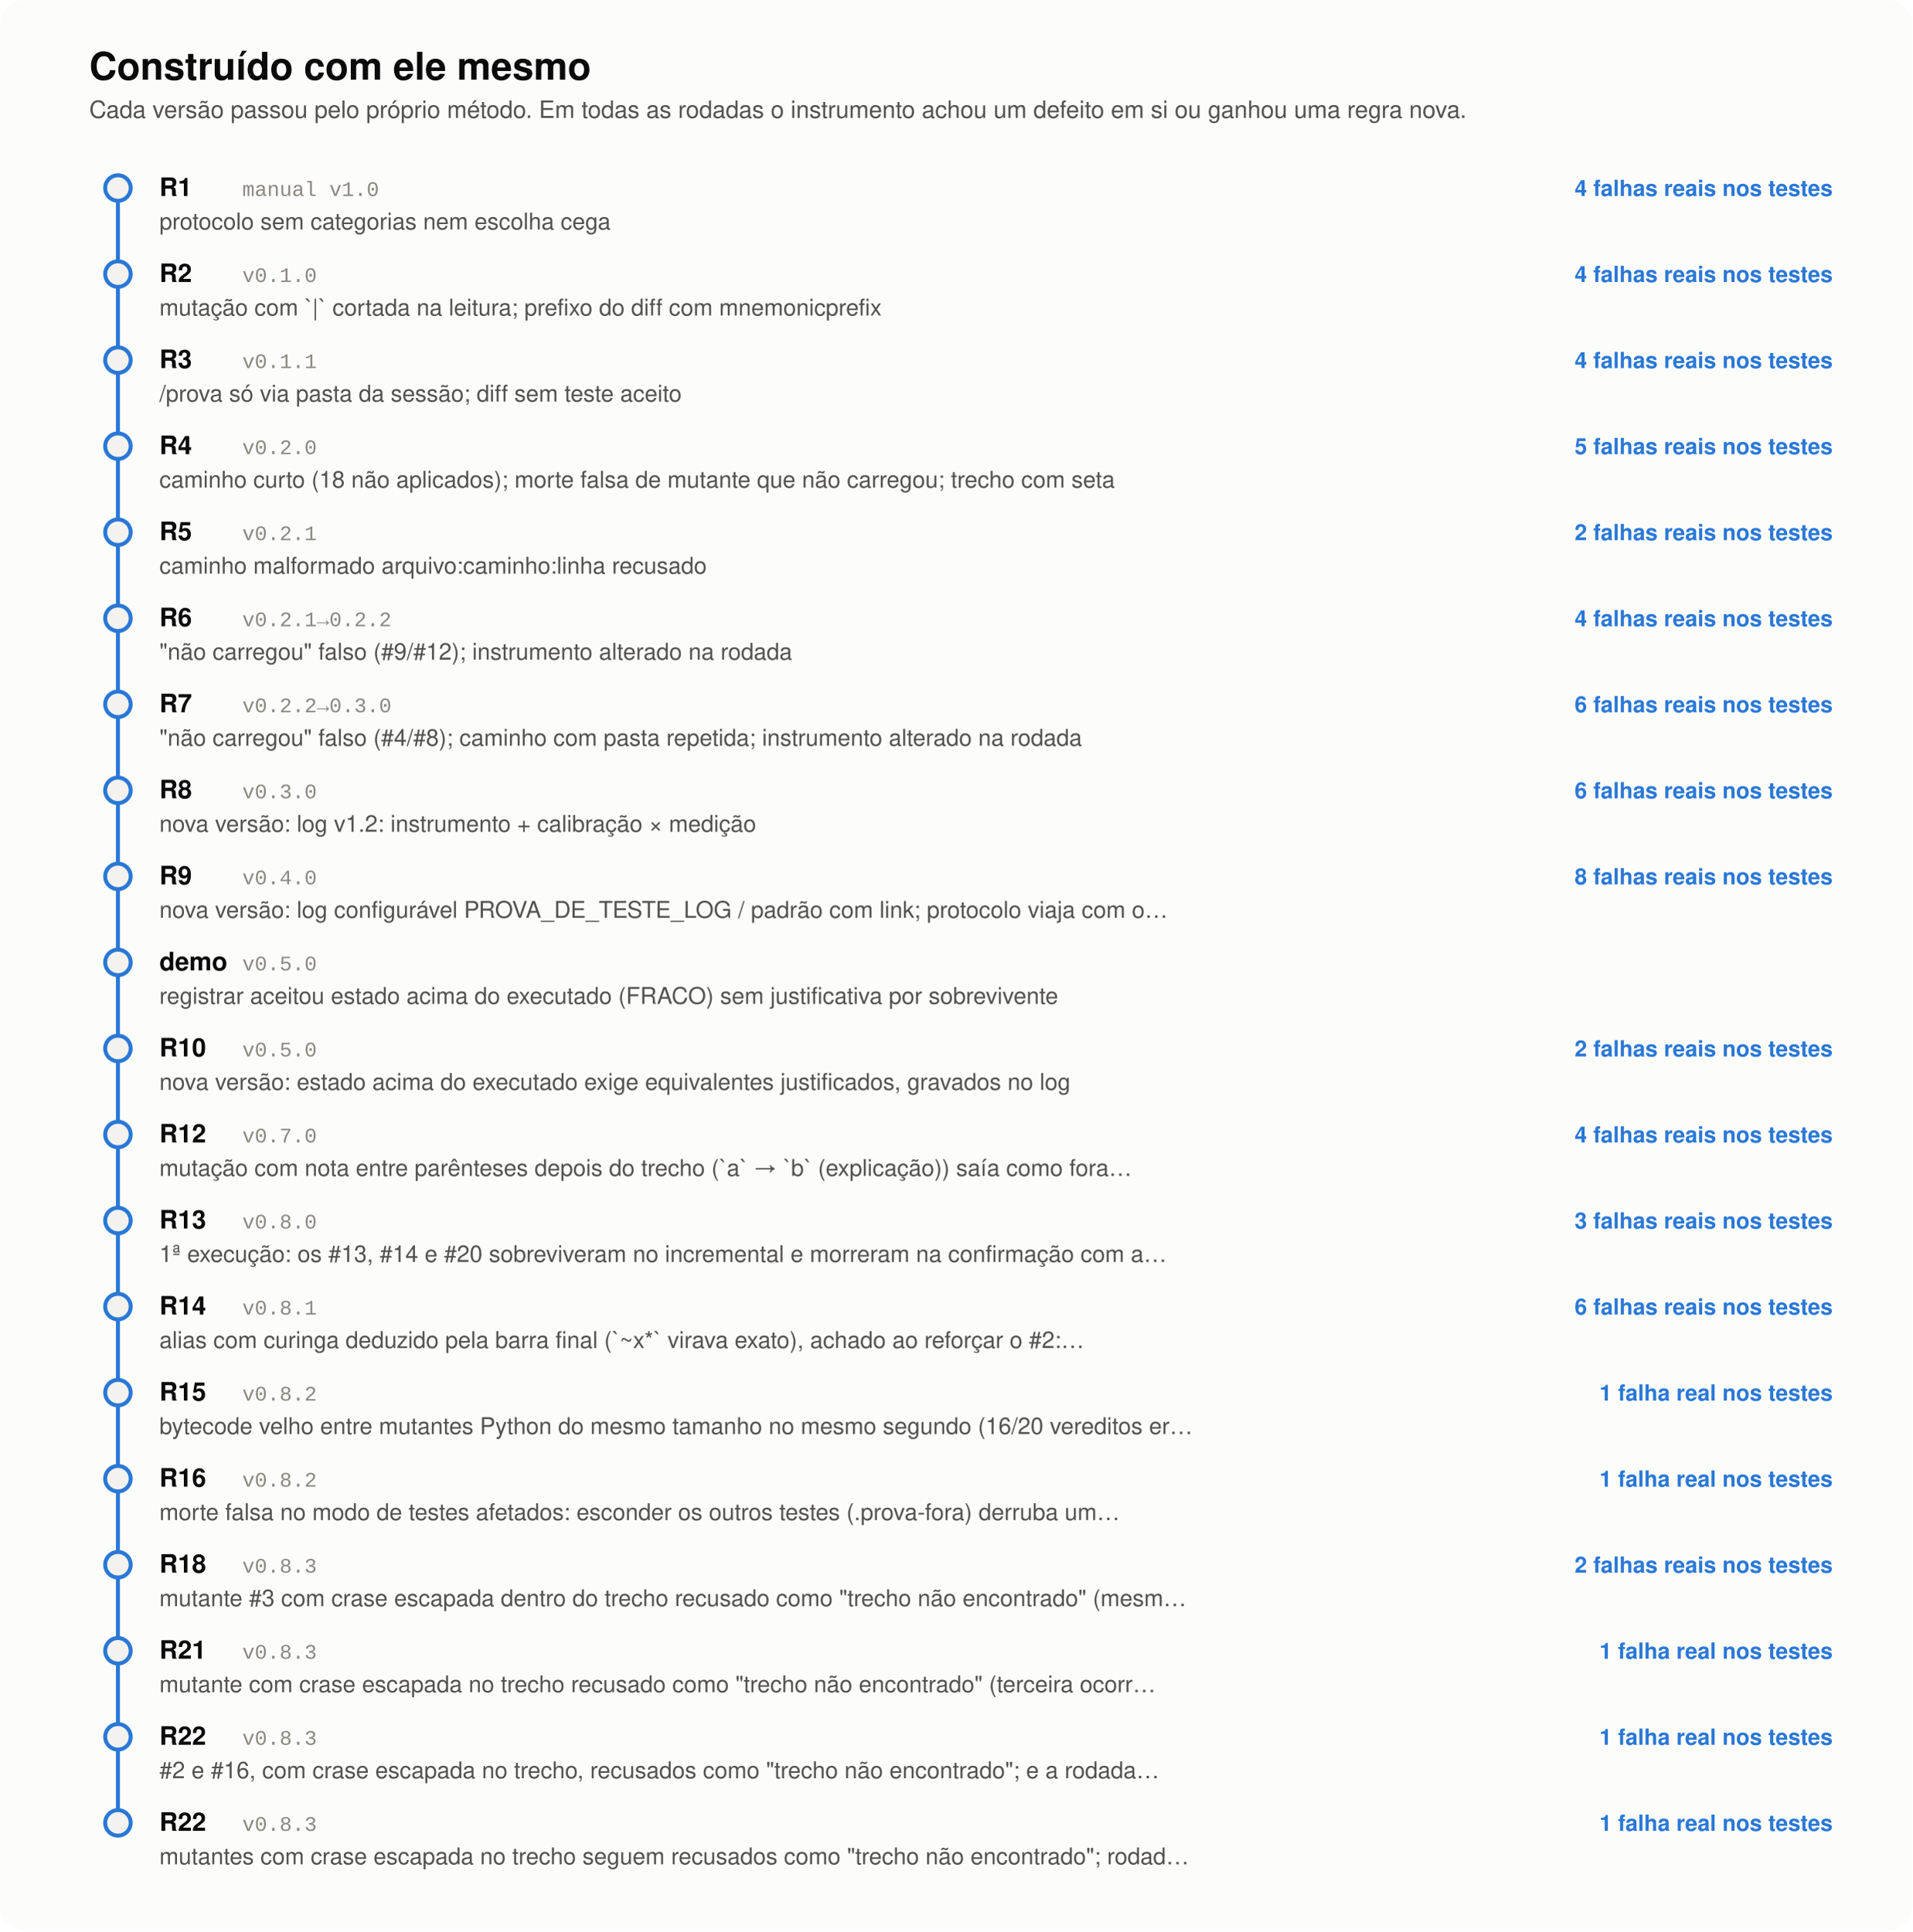
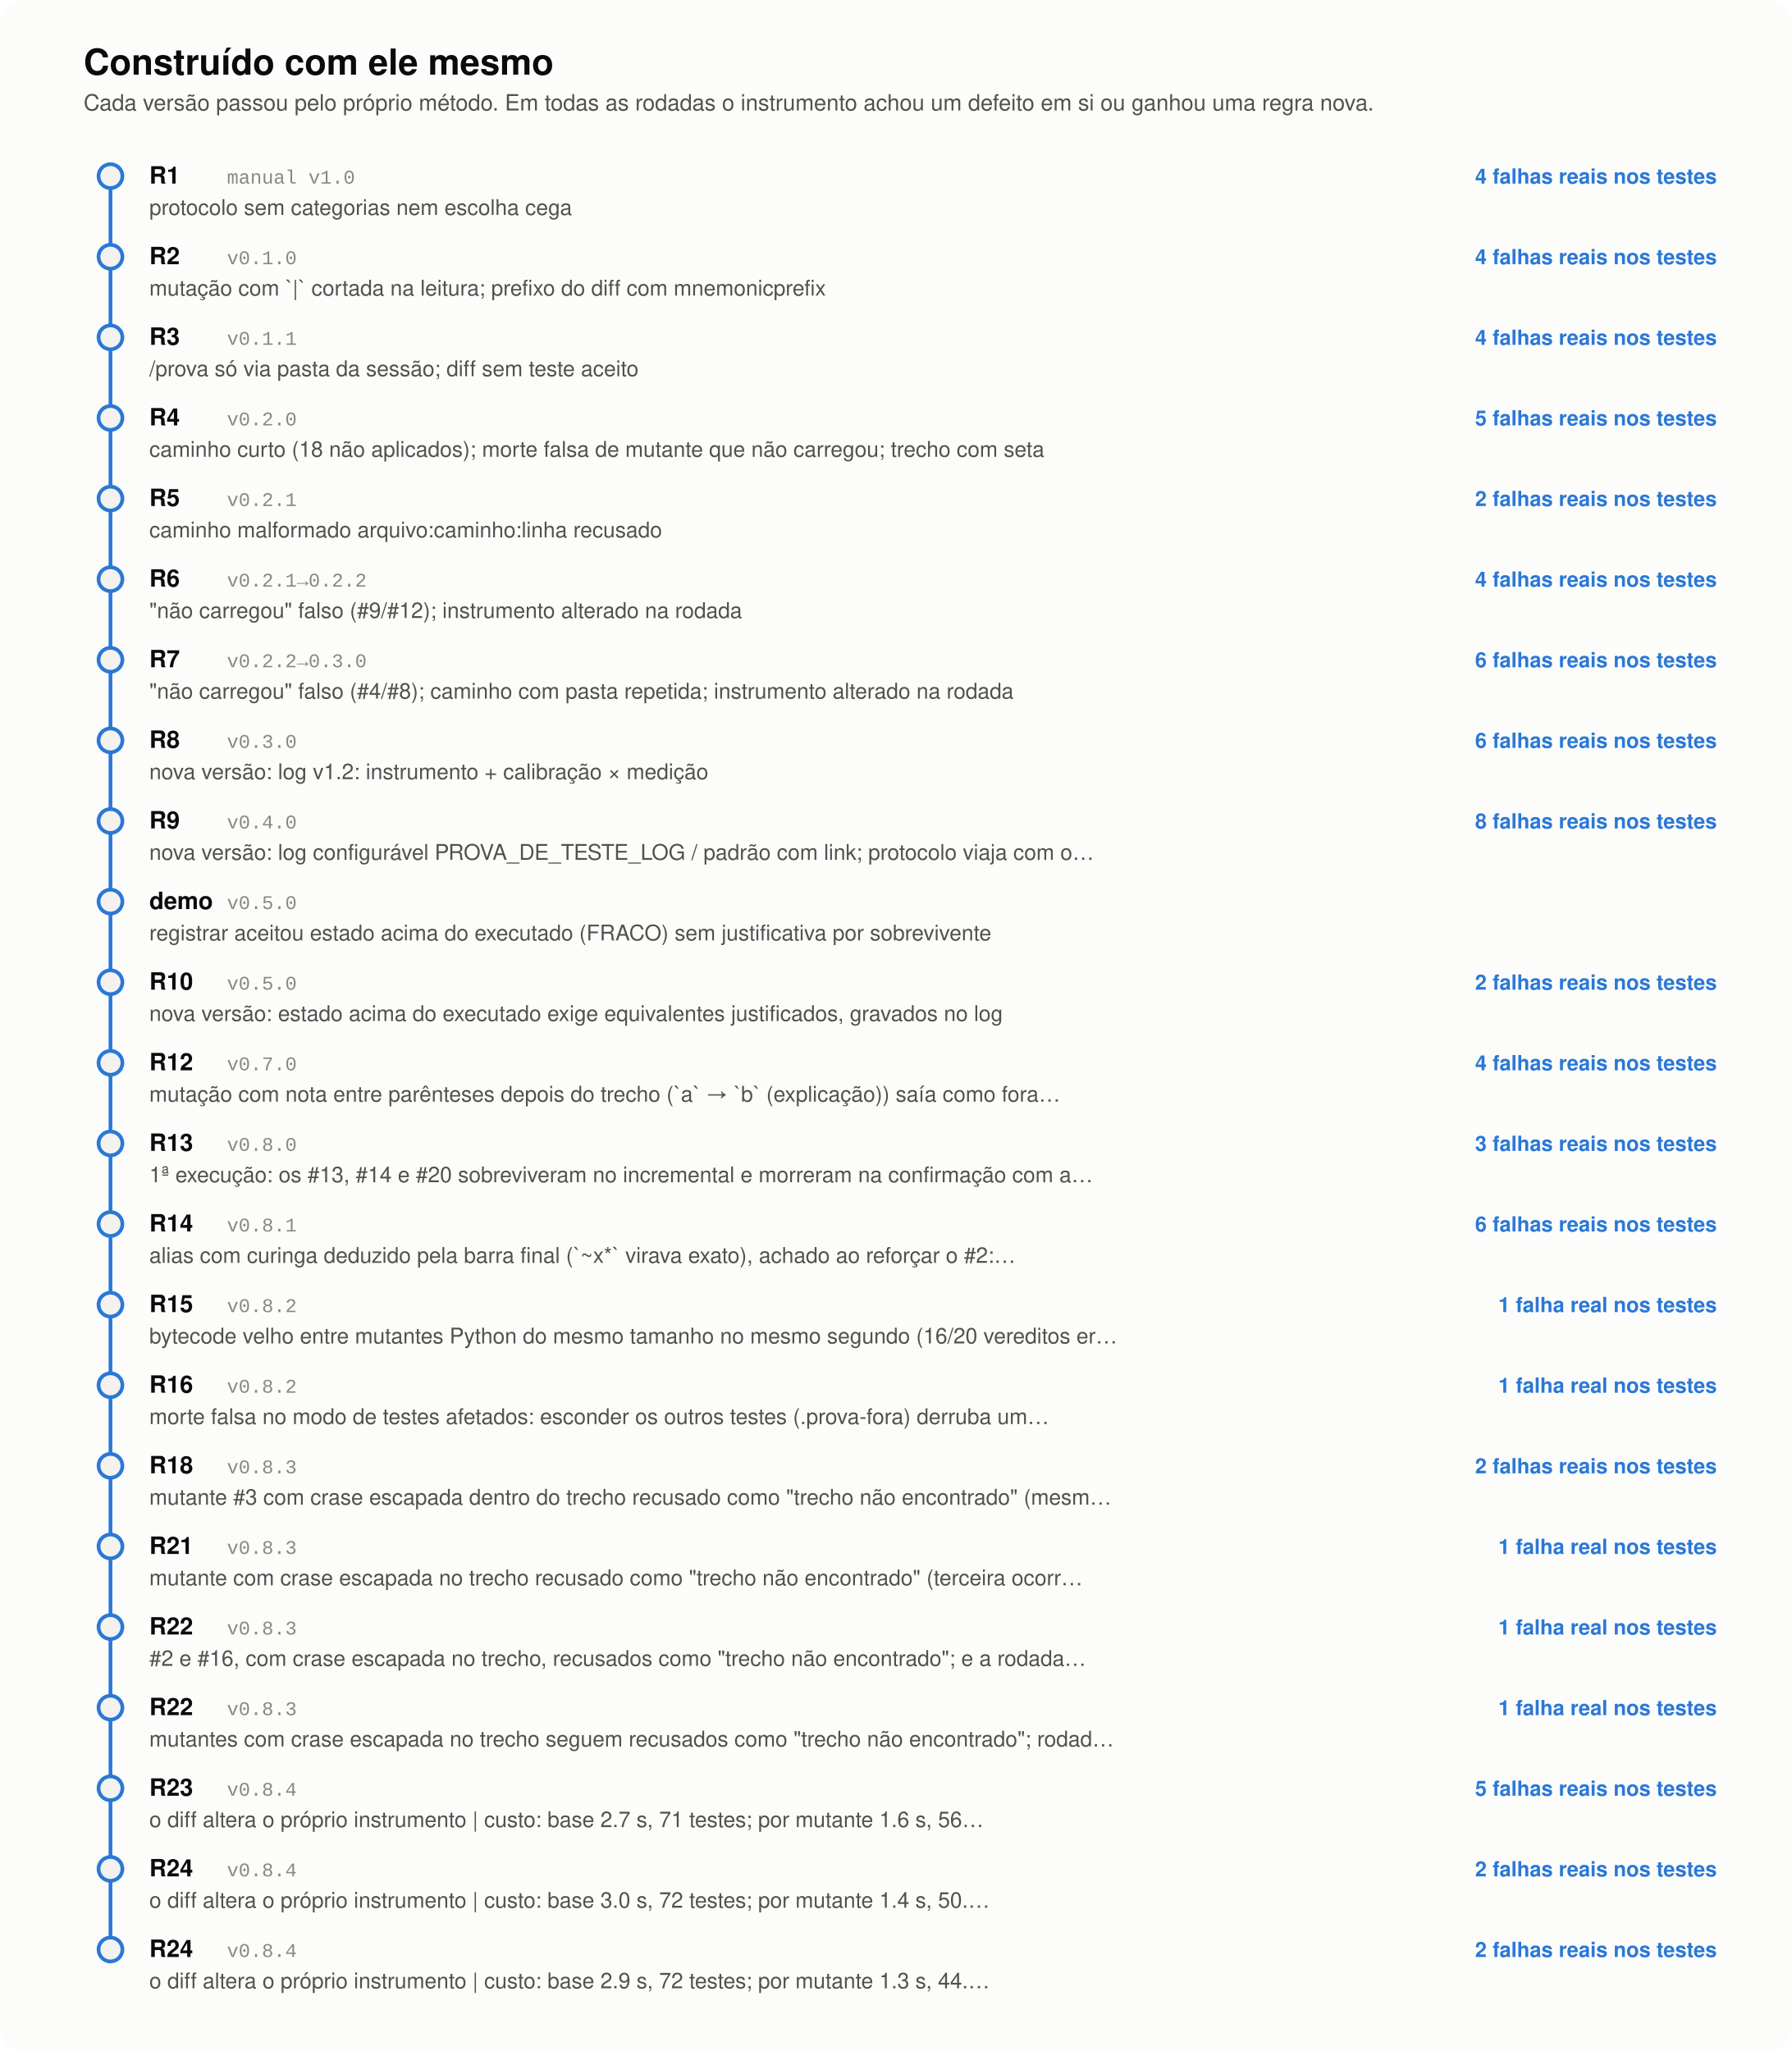
- <svg xmlns="http://www.w3.org/2000/svg" viewBox="0 0 1200 1212" width="1200" height="1212" role="img" aria-label="Linha do tempo das rodadas de calibração do instrumento" font-family="ui-sans-serif, -apple-system, 'Segoe UI', Helvetica, Arial, sans-serif">
+ <svg xmlns="http://www.w3.org/2000/svg" viewBox="0 0 1200 1374" width="1200" height="1374" role="img" aria-label="Linha do tempo das rodadas de calibração do instrumento" font-family="ui-sans-serif, -apple-system, 'Segoe UI', Helvetica, Arial, sans-serif">
  <style>
  .sup { fill: #fcfcfb; } .sup2 { fill: #f3f2ef; } .borda { stroke: #dedcd5; }
  .t1 { fill: #0b0b0b; } .t2 { fill: #52514e; } .t3 { fill: #8a887f; }
  .ac { fill: #2a78d6; } .acs { stroke: #2a78d6; } .acf { fill: #e8f1fb; }
  .ok { fill: #0f7a3d; } .okf { fill: #e3f3e8; }
  @media (prefers-color-scheme: dark) {
    .sup { fill: #1a1a19; } .sup2 { fill: #232322; } .borda { stroke: #3a3936; }
    .t1 { fill: #f0efec; } .t2 { fill: #c3c2b7; } .t3 { fill: #8f8d84; }
    .ac { fill: #3987e5; } .acs { stroke: #3987e5; } .acf { fill: #1d2c40; }
    .ok { fill: #4cc27a; } .okf { fill: #16301f; }
  }
  @media (prefers-reduced-motion: reduce) { * { animation: none !important; } }
</style>
-   <rect width="1200" height="1212" rx="16" class="sup" />
+   <rect width="1200" height="1374" rx="16" class="sup" />
  <text x="56" y="50" font-size="24" font-weight="800" class="t1">Construído com ele mesmo</text>
  <text x="56" y="74" font-size="15" class="t2">Cada versão passou pelo próprio método. Em todas as rodadas o instrumento achou um defeito em si ou ganhou uma regra nova.</text>
  <line x1="74" y1="126" x2="74" y2="164" class="acs" stroke-width="2.5" />
  <circle cx="74" cy="118" r="8" class="sup2 acs" stroke-width="2.5" />
  <text x="100" y="123" font-size="16" font-weight="700" class="t1">R1</text>
  <text x="152" y="123" font-size="13" class="t3" font-family="ui-monospace, 'SF Mono', Menlo, Consolas, 'Liberation Mono', monospace">manual v1.0</text>
  <text x="100" y="144" font-size="14.5" class="t2">protocolo sem categorias nem escolha cega</text>
  <text x="1150" y="123" font-size="14" class="ac" text-anchor="end" font-weight="700">4 falhas reais nos testes</text>
  <line x1="74" y1="180" x2="74" y2="218" class="acs" stroke-width="2.5" />
  <circle cx="74" cy="172" r="8" class="sup2 acs" stroke-width="2.5" />
  <text x="100" y="177" font-size="16" font-weight="700" class="t1">R2</text>
  <text x="152" y="177" font-size="13" class="t3" font-family="ui-monospace, 'SF Mono', Menlo, Consolas, 'Liberation Mono', monospace">v0.1.0</text>
  <text x="100" y="198" font-size="14.5" class="t2">mutação com `|` cortada na leitura; prefixo do diff com mnemonicprefix</text>
  <text x="1150" y="177" font-size="14" class="ac" text-anchor="end" font-weight="700">4 falhas reais nos testes</text>
  <line x1="74" y1="234" x2="74" y2="272" class="acs" stroke-width="2.5" />
  <circle cx="74" cy="226" r="8" class="sup2 acs" stroke-width="2.5" />
  <text x="100" y="231" font-size="16" font-weight="700" class="t1">R3</text>
  <text x="152" y="231" font-size="13" class="t3" font-family="ui-monospace, 'SF Mono', Menlo, Consolas, 'Liberation Mono', monospace">v0.1.1</text>
  <text x="100" y="252" font-size="14.5" class="t2">/prova só via pasta da sessão; diff sem teste aceito</text>
  <text x="1150" y="231" font-size="14" class="ac" text-anchor="end" font-weight="700">4 falhas reais nos testes</text>
  <line x1="74" y1="288" x2="74" y2="326" class="acs" stroke-width="2.5" />
  <circle cx="74" cy="280" r="8" class="sup2 acs" stroke-width="2.5" />
  <text x="100" y="285" font-size="16" font-weight="700" class="t1">R4</text>
  <text x="152" y="285" font-size="13" class="t3" font-family="ui-monospace, 'SF Mono', Menlo, Consolas, 'Liberation Mono', monospace">v0.2.0</text>
  <text x="100" y="306" font-size="14.5" class="t2">caminho curto (18 não aplicados); morte falsa de mutante que não carregou; trecho com seta</text>
  <text x="1150" y="285" font-size="14" class="ac" text-anchor="end" font-weight="700">5 falhas reais nos testes</text>
  <line x1="74" y1="342" x2="74" y2="380" class="acs" stroke-width="2.5" />
  <circle cx="74" cy="334" r="8" class="sup2 acs" stroke-width="2.5" />
  <text x="100" y="339" font-size="16" font-weight="700" class="t1">R5</text>
  <text x="152" y="339" font-size="13" class="t3" font-family="ui-monospace, 'SF Mono', Menlo, Consolas, 'Liberation Mono', monospace">v0.2.1</text>
  <text x="100" y="360" font-size="14.5" class="t2">caminho malformado arquivo:caminho:linha recusado</text>
  <text x="1150" y="339" font-size="14" class="ac" text-anchor="end" font-weight="700">2 falhas reais nos testes</text>
  <line x1="74" y1="396" x2="74" y2="434" class="acs" stroke-width="2.5" />
  <circle cx="74" cy="388" r="8" class="sup2 acs" stroke-width="2.5" />
  <text x="100" y="393" font-size="16" font-weight="700" class="t1">R6</text>
  <text x="152" y="393" font-size="13" class="t3" font-family="ui-monospace, 'SF Mono', Menlo, Consolas, 'Liberation Mono', monospace">v0.2.1→0.2.2</text>
  <text x="100" y="414" font-size="14.5" class="t2">"não carregou" falso (#9/#12); instrumento alterado na rodada</text>
  <text x="1150" y="393" font-size="14" class="ac" text-anchor="end" font-weight="700">4 falhas reais nos testes</text>
  <line x1="74" y1="450" x2="74" y2="488" class="acs" stroke-width="2.5" />
  <circle cx="74" cy="442" r="8" class="sup2 acs" stroke-width="2.5" />
  <text x="100" y="447" font-size="16" font-weight="700" class="t1">R7</text>
  <text x="152" y="447" font-size="13" class="t3" font-family="ui-monospace, 'SF Mono', Menlo, Consolas, 'Liberation Mono', monospace">v0.2.2→0.3.0</text>
  <text x="100" y="468" font-size="14.5" class="t2">"não carregou" falso (#4/#8); caminho com pasta repetida; instrumento alterado na rodada</text>
  <text x="1150" y="447" font-size="14" class="ac" text-anchor="end" font-weight="700">6 falhas reais nos testes</text>
  <line x1="74" y1="504" x2="74" y2="542" class="acs" stroke-width="2.5" />
  <circle cx="74" cy="496" r="8" class="sup2 acs" stroke-width="2.5" />
  <text x="100" y="501" font-size="16" font-weight="700" class="t1">R8</text>
  <text x="152" y="501" font-size="13" class="t3" font-family="ui-monospace, 'SF Mono', Menlo, Consolas, 'Liberation Mono', monospace">v0.3.0</text>
  <text x="100" y="522" font-size="14.5" class="t2">nova versão: log v1.2: instrumento + calibração × medição</text>
  <text x="1150" y="501" font-size="14" class="ac" text-anchor="end" font-weight="700">6 falhas reais nos testes</text>
  <line x1="74" y1="558" x2="74" y2="596" class="acs" stroke-width="2.5" />
  <circle cx="74" cy="550" r="8" class="sup2 acs" stroke-width="2.5" />
  <text x="100" y="555" font-size="16" font-weight="700" class="t1">R9</text>
  <text x="152" y="555" font-size="13" class="t3" font-family="ui-monospace, 'SF Mono', Menlo, Consolas, 'Liberation Mono', monospace">v0.4.0</text>
  <text x="100" y="576" font-size="14.5" class="t2">nova versão: log configurável PROVA_DE_TESTE_LOG / padrão com link; protocolo viaja com o…</text>
  <text x="1150" y="555" font-size="14" class="ac" text-anchor="end" font-weight="700">8 falhas reais nos testes</text>
  <line x1="74" y1="612" x2="74" y2="650" class="acs" stroke-width="2.5" />
  <circle cx="74" cy="604" r="8" class="sup2 acs" stroke-width="2.5" />
  <text x="100" y="609" font-size="16" font-weight="700" class="t1">demo</text>
  <text x="152" y="609" font-size="13" class="t3" font-family="ui-monospace, 'SF Mono', Menlo, Consolas, 'Liberation Mono', monospace">v0.5.0</text>
  <text x="100" y="630" font-size="14.5" class="t2">registrar aceitou estado acima do executado (FRACO) sem justificativa por sobrevivente</text>
  <line x1="74" y1="666" x2="74" y2="704" class="acs" stroke-width="2.5" />
  <circle cx="74" cy="658" r="8" class="sup2 acs" stroke-width="2.5" />
  <text x="100" y="663" font-size="16" font-weight="700" class="t1">R10</text>
  <text x="152" y="663" font-size="13" class="t3" font-family="ui-monospace, 'SF Mono', Menlo, Consolas, 'Liberation Mono', monospace">v0.5.0</text>
  <text x="100" y="684" font-size="14.5" class="t2">nova versão: estado acima do executado exige equivalentes justificados, gravados no log</text>
  <text x="1150" y="663" font-size="14" class="ac" text-anchor="end" font-weight="700">2 falhas reais nos testes</text>
  <line x1="74" y1="720" x2="74" y2="758" class="acs" stroke-width="2.5" />
  <circle cx="74" cy="712" r="8" class="sup2 acs" stroke-width="2.5" />
  <text x="100" y="717" font-size="16" font-weight="700" class="t1">R12</text>
  <text x="152" y="717" font-size="13" class="t3" font-family="ui-monospace, 'SF Mono', Menlo, Consolas, 'Liberation Mono', monospace">v0.7.0</text>
  <text x="100" y="738" font-size="14.5" class="t2">mutação com nota entre parênteses depois do trecho (`a` → `b` (explicação)) saía como fora…</text>
  <text x="1150" y="717" font-size="14" class="ac" text-anchor="end" font-weight="700">4 falhas reais nos testes</text>
  <line x1="74" y1="774" x2="74" y2="812" class="acs" stroke-width="2.5" />
  <circle cx="74" cy="766" r="8" class="sup2 acs" stroke-width="2.5" />
  <text x="100" y="771" font-size="16" font-weight="700" class="t1">R13</text>
  <text x="152" y="771" font-size="13" class="t3" font-family="ui-monospace, 'SF Mono', Menlo, Consolas, 'Liberation Mono', monospace">v0.8.0</text>
  <text x="100" y="792" font-size="14.5" class="t2">1ª execução: os #13, #14 e #20 sobreviveram no incremental e morreram na confirmação com a…</text>
  <text x="1150" y="771" font-size="14" class="ac" text-anchor="end" font-weight="700">3 falhas reais nos testes</text>
  <line x1="74" y1="828" x2="74" y2="866" class="acs" stroke-width="2.5" />
  <circle cx="74" cy="820" r="8" class="sup2 acs" stroke-width="2.5" />
  <text x="100" y="825" font-size="16" font-weight="700" class="t1">R14</text>
  <text x="152" y="825" font-size="13" class="t3" font-family="ui-monospace, 'SF Mono', Menlo, Consolas, 'Liberation Mono', monospace">v0.8.1</text>
  <text x="100" y="846" font-size="14.5" class="t2">alias com curinga deduzido pela barra final (`~x*` virava exato), achado ao reforçar o #2:…</text>
  <text x="1150" y="825" font-size="14" class="ac" text-anchor="end" font-weight="700">6 falhas reais nos testes</text>
  <line x1="74" y1="882" x2="74" y2="920" class="acs" stroke-width="2.5" />
  <circle cx="74" cy="874" r="8" class="sup2 acs" stroke-width="2.5" />
  <text x="100" y="879" font-size="16" font-weight="700" class="t1">R15</text>
  <text x="152" y="879" font-size="13" class="t3" font-family="ui-monospace, 'SF Mono', Menlo, Consolas, 'Liberation Mono', monospace">v0.8.2</text>
  <text x="100" y="900" font-size="14.5" class="t2">bytecode velho entre mutantes Python do mesmo tamanho no mesmo segundo (16/20 vereditos er…</text>
  <text x="1150" y="879" font-size="14" class="ac" text-anchor="end" font-weight="700">1 falha real nos testes</text>
  <line x1="74" y1="936" x2="74" y2="974" class="acs" stroke-width="2.5" />
  <circle cx="74" cy="928" r="8" class="sup2 acs" stroke-width="2.5" />
  <text x="100" y="933" font-size="16" font-weight="700" class="t1">R16</text>
  <text x="152" y="933" font-size="13" class="t3" font-family="ui-monospace, 'SF Mono', Menlo, Consolas, 'Liberation Mono', monospace">v0.8.2</text>
  <text x="100" y="954" font-size="14.5" class="t2">morte falsa no modo de testes afetados: esconder os outros testes (.prova-fora) derruba um…</text>
  <text x="1150" y="933" font-size="14" class="ac" text-anchor="end" font-weight="700">1 falha real nos testes</text>
  <line x1="74" y1="990" x2="74" y2="1028" class="acs" stroke-width="2.5" />
  <circle cx="74" cy="982" r="8" class="sup2 acs" stroke-width="2.5" />
  <text x="100" y="987" font-size="16" font-weight="700" class="t1">R18</text>
  <text x="152" y="987" font-size="13" class="t3" font-family="ui-monospace, 'SF Mono', Menlo, Consolas, 'Liberation Mono', monospace">v0.8.3</text>
  <text x="100" y="1008" font-size="14.5" class="t2">mutante #3 com crase escapada dentro do trecho recusado como "trecho não encontrado" (mesm…</text>
  <text x="1150" y="987" font-size="14" class="ac" text-anchor="end" font-weight="700">2 falhas reais nos testes</text>
  <line x1="74" y1="1044" x2="74" y2="1082" class="acs" stroke-width="2.5" />
  <circle cx="74" cy="1036" r="8" class="sup2 acs" stroke-width="2.5" />
  <text x="100" y="1041" font-size="16" font-weight="700" class="t1">R21</text>
  <text x="152" y="1041" font-size="13" class="t3" font-family="ui-monospace, 'SF Mono', Menlo, Consolas, 'Liberation Mono', monospace">v0.8.3</text>
  <text x="100" y="1062" font-size="14.5" class="t2">mutante com crase escapada no trecho recusado como "trecho não encontrado" (terceira ocorr…</text>
  <text x="1150" y="1041" font-size="14" class="ac" text-anchor="end" font-weight="700">1 falha real nos testes</text>
  <line x1="74" y1="1098" x2="74" y2="1136" class="acs" stroke-width="2.5" />
  <circle cx="74" cy="1090" r="8" class="sup2 acs" stroke-width="2.5" />
  <text x="100" y="1095" font-size="16" font-weight="700" class="t1">R22</text>
  <text x="152" y="1095" font-size="13" class="t3" font-family="ui-monospace, 'SF Mono', Menlo, Consolas, 'Liberation Mono', monospace">v0.8.3</text>
  <text x="100" y="1116" font-size="14.5" class="t2">#2 e #16, com crase escapada no trecho, recusados como "trecho não encontrado"; e a rodada…</text>
  <text x="1150" y="1095" font-size="14" class="ac" text-anchor="end" font-weight="700">1 falha real nos testes</text>
+   <line x1="74" y1="1152" x2="74" y2="1190" class="acs" stroke-width="2.5" />
  <circle cx="74" cy="1144" r="8" class="sup2 acs" stroke-width="2.5" />
  <text x="100" y="1149" font-size="16" font-weight="700" class="t1">R22</text>
  <text x="152" y="1149" font-size="13" class="t3" font-family="ui-monospace, 'SF Mono', Menlo, Consolas, 'Liberation Mono', monospace">v0.8.3</text>
  <text x="100" y="1170" font-size="14.5" class="t2">mutantes com crase escapada no trecho seguem recusados como "trecho não encontrado"; rodad…</text>
  <text x="1150" y="1149" font-size="14" class="ac" text-anchor="end" font-weight="700">1 falha real nos testes</text>
+   <line x1="74" y1="1206" x2="74" y2="1244" class="acs" stroke-width="2.5" />
+   <circle cx="74" cy="1198" r="8" class="sup2 acs" stroke-width="2.5" />
+   <text x="100" y="1203" font-size="16" font-weight="700" class="t1">R23</text>
+   <text x="152" y="1203" font-size="13" class="t3" font-family="ui-monospace, 'SF Mono', Menlo, Consolas, 'Liberation Mono', monospace">v0.8.4</text>
+   <text x="100" y="1224" font-size="14.5" class="t2">o diff altera o próprio instrumento | custo: base 2.7 s, 71 testes; por mutante 1.6 s, 56…</text>
+   <text x="1150" y="1203" font-size="14" class="ac" text-anchor="end" font-weight="700">5 falhas reais nos testes</text>
+   <line x1="74" y1="1260" x2="74" y2="1298" class="acs" stroke-width="2.5" />
+   <circle cx="74" cy="1252" r="8" class="sup2 acs" stroke-width="2.5" />
+   <text x="100" y="1257" font-size="16" font-weight="700" class="t1">R24</text>
+   <text x="152" y="1257" font-size="13" class="t3" font-family="ui-monospace, 'SF Mono', Menlo, Consolas, 'Liberation Mono', monospace">v0.8.4</text>
+   <text x="100" y="1278" font-size="14.5" class="t2">o diff altera o próprio instrumento | custo: base 3.0 s, 72 testes; por mutante 1.4 s, 50.…</text>
+   <text x="1150" y="1257" font-size="14" class="ac" text-anchor="end" font-weight="700">2 falhas reais nos testes</text>
+   <circle cx="74" cy="1306" r="8" class="sup2 acs" stroke-width="2.5" />
+   <text x="100" y="1311" font-size="16" font-weight="700" class="t1">R24</text>
+   <text x="152" y="1311" font-size="13" class="t3" font-family="ui-monospace, 'SF Mono', Menlo, Consolas, 'Liberation Mono', monospace">v0.8.4</text>
+   <text x="100" y="1332" font-size="14.5" class="t2">o diff altera o próprio instrumento | custo: base 2.9 s, 72 testes; por mutante 1.3 s, 44.…</text>
+   <text x="1150" y="1311" font-size="14" class="ac" text-anchor="end" font-weight="700">2 falhas reais nos testes</text>
</svg>
